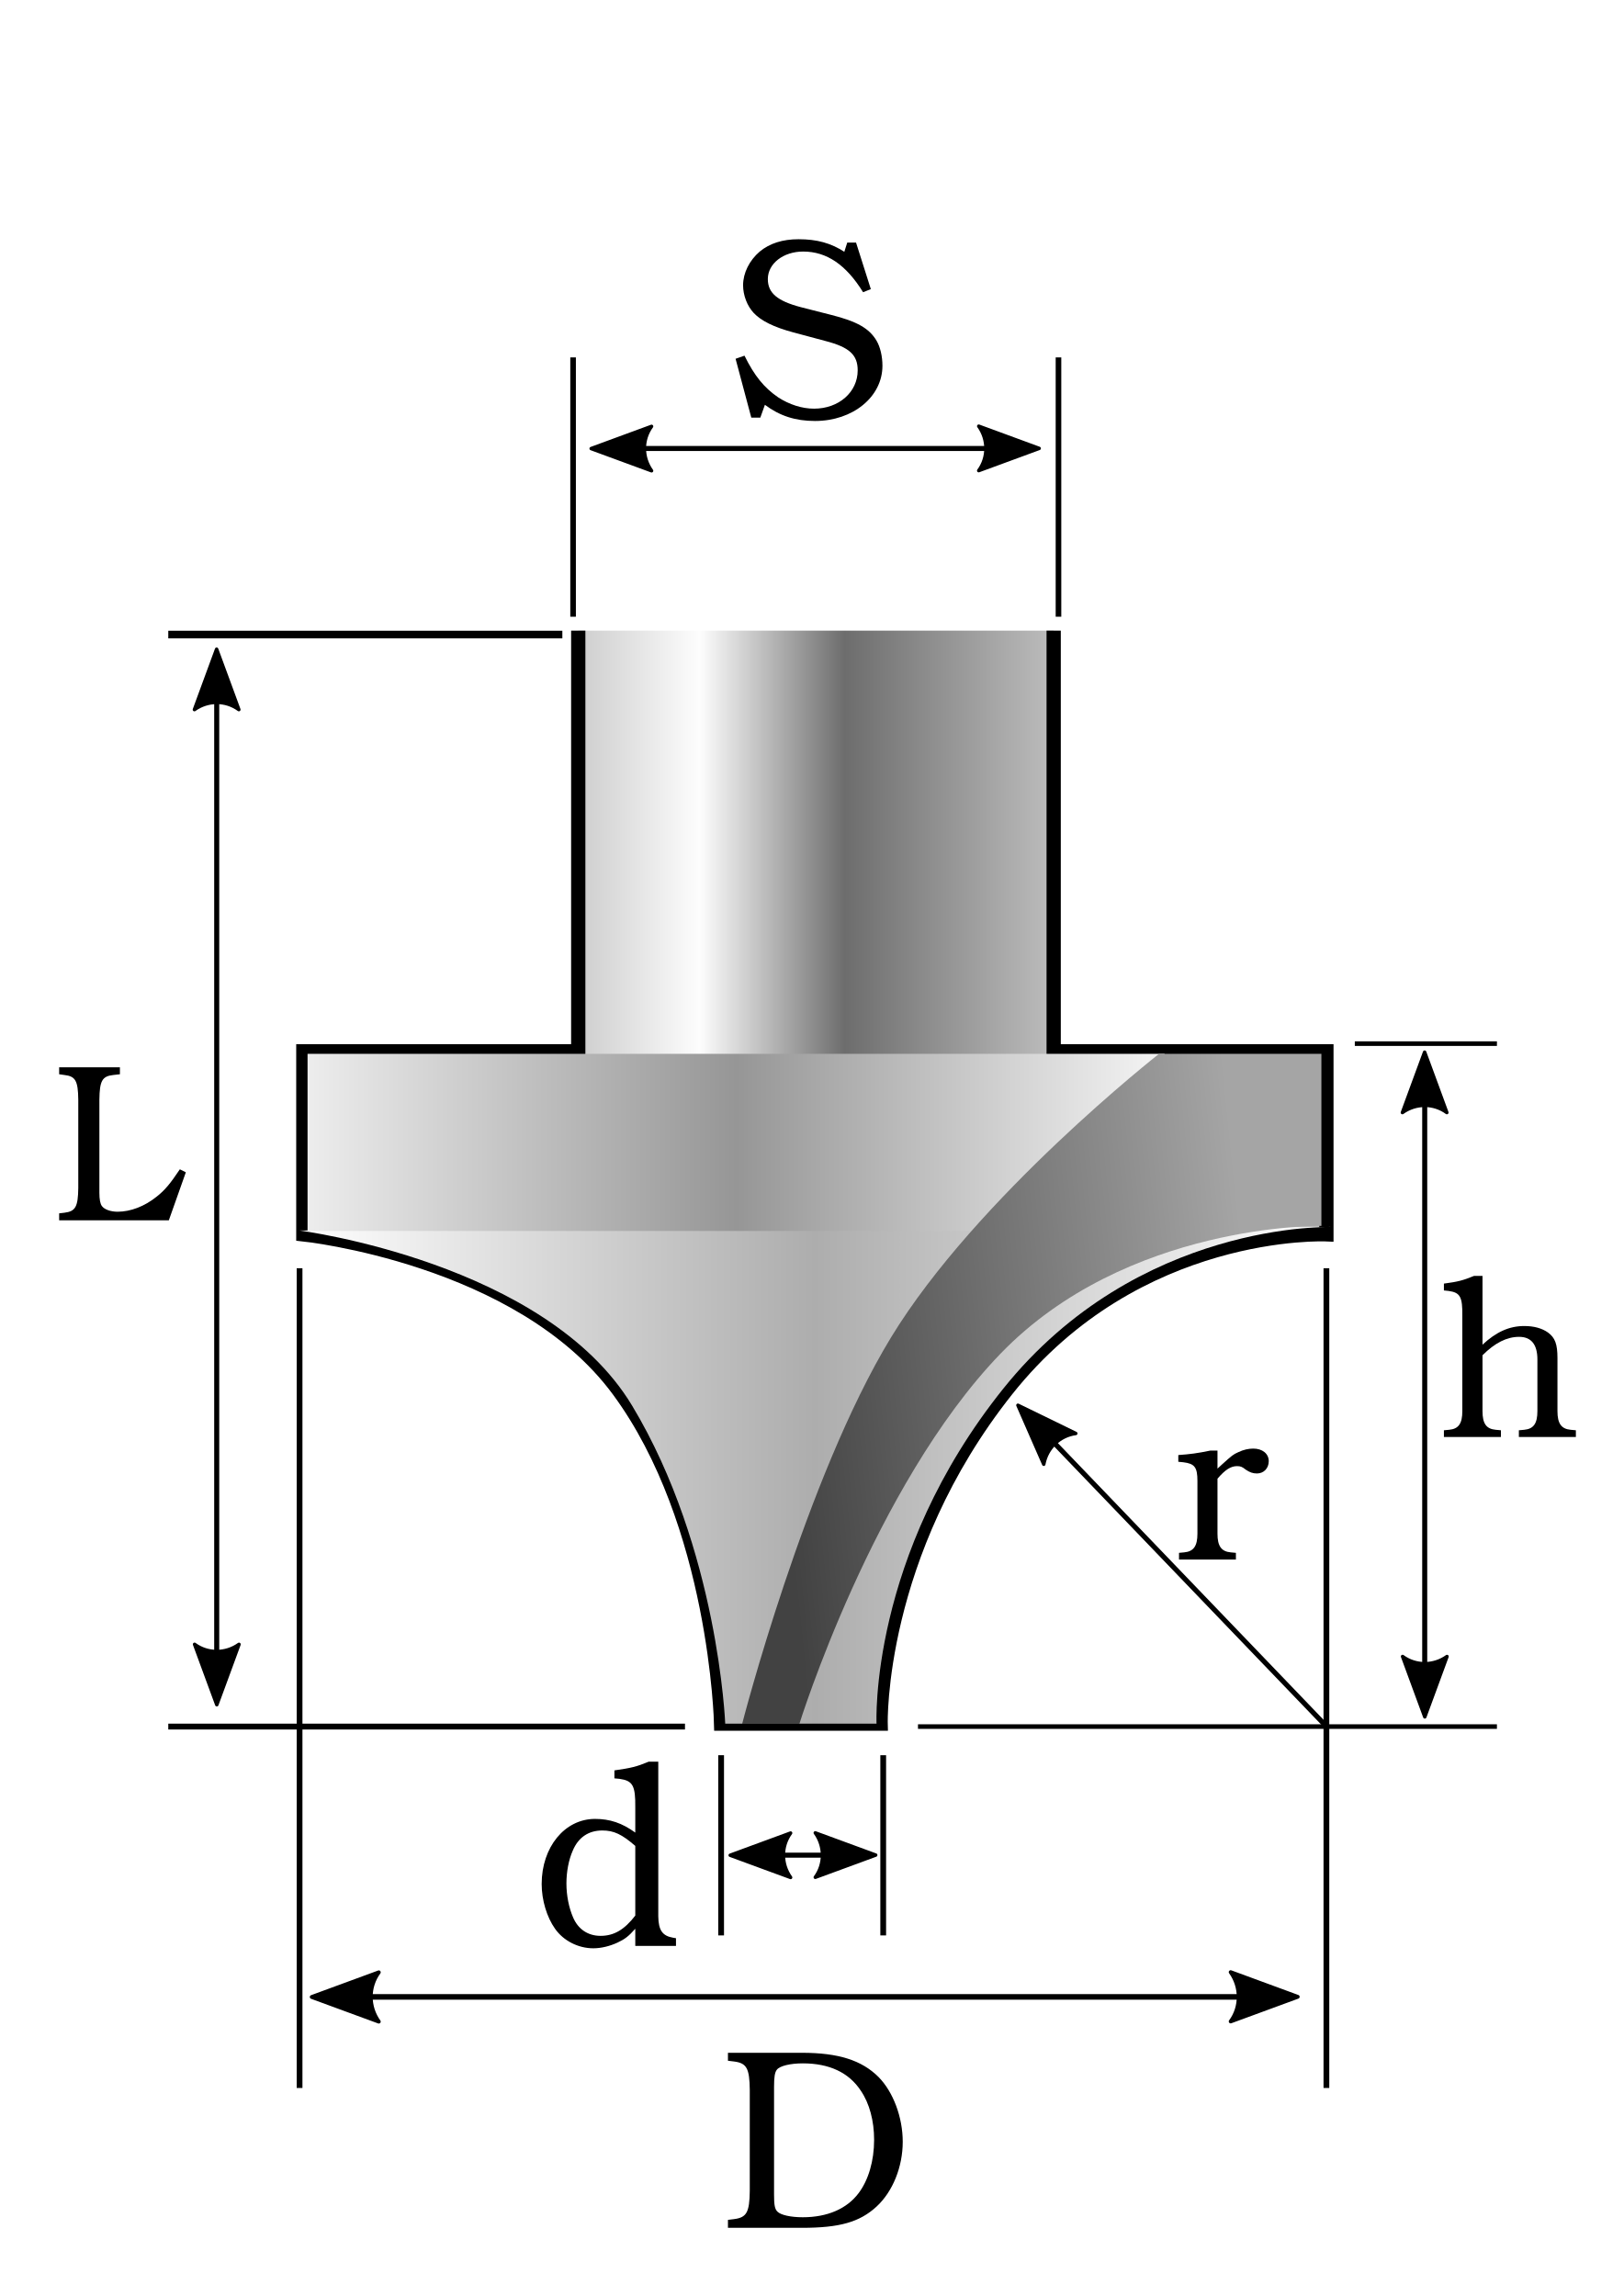
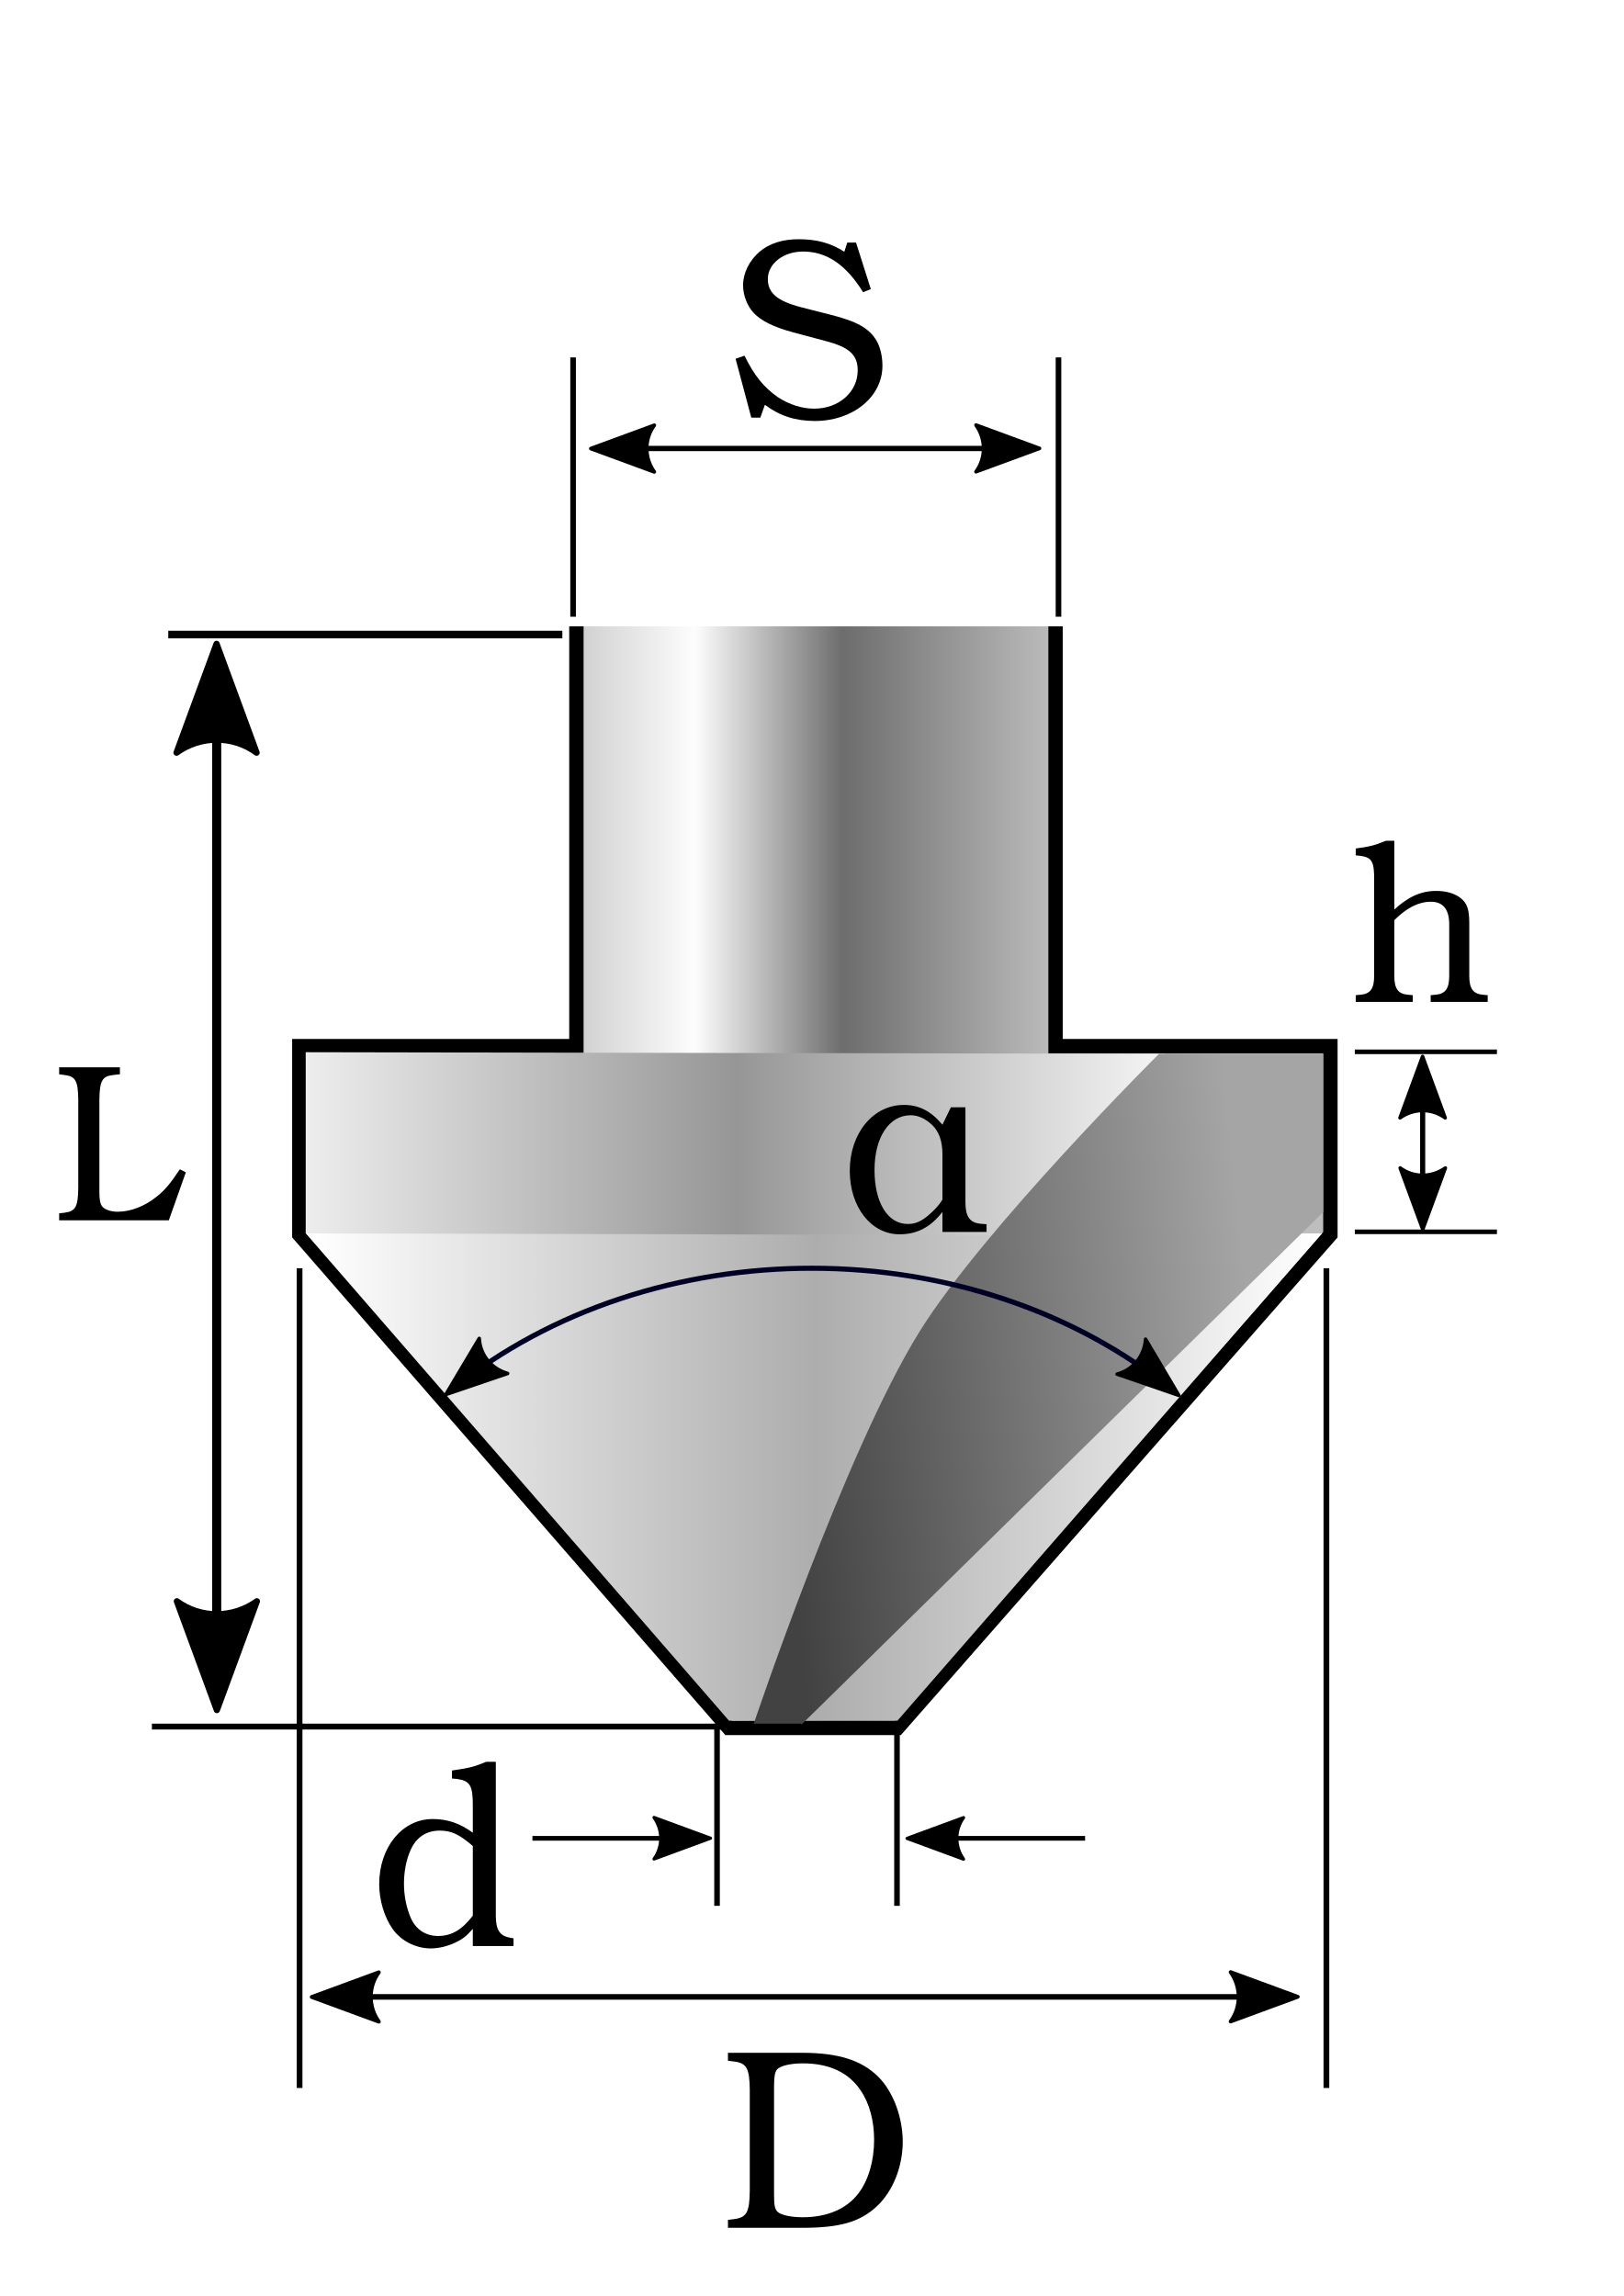
<svg xmlns="http://www.w3.org/2000/svg" xmlns:xlink="http://www.w3.org/1999/xlink" id="svg8" version="1.1" viewBox="0 0 210 297" height="297mm" width="210mm" xml:space="preserve">
  <defs id="defs2">
    <linearGradient id="linearGradient36360">
      <stop style="stop-color:#ffffff;stop-opacity:1;" offset="0" id="stop36356" />
      <stop style="stop-color:#adadad;stop-opacity:1;" offset="0.5" id="stop38296" />
      <stop style="stop-color:#ffffff;stop-opacity:1;" offset="1" id="stop36358" />
    </linearGradient>
    <linearGradient id="linearGradient16058">
      <stop style="stop-color:#424242;stop-opacity:1;" offset="0" id="stop16054" />
      <stop style="stop-color:#a5a5a5;stop-opacity:1;" offset="1" id="stop16056" />
    </linearGradient>
    <linearGradient id="linearGradient2248">
      <stop style="stop-color:#ededed;stop-opacity:1;" offset="0" id="stop2244" />
      <stop style="stop-color:#969696;stop-opacity:1;" offset="0.5" id="stop12188" />
      <stop style="stop-color:#f5f5f5;stop-opacity:1;" offset="1" id="stop2246" />
    </linearGradient>
    <marker orient="auto" refY="0" refX="0" id="marker7593" style="overflow:visible" viewBox="0 0 12.706 9.526" markerWidth="12.706" markerHeight="9.526" preserveAspectRatio="xMidYMid">
      <path id="path7591" style="fill:#000000;fill-opacity:1;fill-rule:evenodd;stroke:#000000;stroke-width:0.625;stroke-linejoin:round;stroke-opacity:1" d="M 8.719,4.034 -2.207,0.016 8.719,-4.002 c -1.745,2.372 -1.735,5.617 -6e-7,8.035 z" transform="matrix(1.1,0,0,1.1,1.1,0)" />
    </marker>
-     <marker style="overflow:visible" id="marker4880" refX="0" refY="0" orient="auto" viewBox="0 0 12.706 9.526" markerWidth="12.706" markerHeight="9.526" preserveAspectRatio="xMidYMid">
+     <marker style="overflow:visible" id="marker4880" refX="0" refY="0" orient="auto" viewBox="0 0 12.706 9.526" markerWidth="12.706" markerHeight="9.526" preserveAspectRatio="xMidYMid" markerUnits="strokeWidth">
      <path transform="matrix(-1.1,0,0,-1.1,-1.1,0)" d="M 8.719,4.034 -2.207,0.016 8.719,-4.002 c -1.745,2.372 -1.735,5.617 -6e-7,8.035 z" style="fill:#000000;fill-opacity:1;fill-rule:evenodd;stroke:#000000;stroke-width:0.625;stroke-linejoin:round;stroke-opacity:1" id="path4878" />
    </marker>
    <marker style="overflow:visible" id="marker4732" refX="0" refY="0" orient="auto">
      <path transform="matrix(1.1,0,0,1.1,1.1,0)" d="M 8.719,4.034 -2.207,0.016 8.719,-4.002 c -1.745,2.372 -1.735,5.617 -6e-7,8.035 z" style="fill:#000000;fill-opacity:1;fill-rule:evenodd;stroke:#000000;stroke-width:0.625;stroke-linejoin:round;stroke-opacity:1" id="path4730" />
    </marker>
-     <marker orient="auto" refY="0" refX="0" id="marker4584" style="overflow:visible" viewBox="0 0 12.706 9.526" markerWidth="12.706" markerHeight="9.526" preserveAspectRatio="xMidYMid">
+     <marker orient="auto" refY="0" refX="0" id="marker4584" style="overflow:visible">
      <path id="path4582" style="fill:#000000;fill-opacity:1;fill-rule:evenodd;stroke:#000000;stroke-width:0.625;stroke-linejoin:round;stroke-opacity:1" d="M 8.719,4.034 -2.207,0.016 8.719,-4.002 c -1.745,2.372 -1.735,5.617 -6e-7,8.035 z" transform="matrix(-1.1,0,0,-1.1,-1.1,0)" />
    </marker>
    <marker style="overflow:visible" id="marker4328" refX="0" refY="0" orient="auto">
      <path transform="matrix(-1.1,0,0,-1.1,-1.1,0)" d="M 8.719,4.034 -2.207,0.016 8.719,-4.002 c -1.745,2.372 -1.735,5.617 -6e-7,8.035 z" style="fill:#000000;fill-opacity:1;fill-rule:evenodd;stroke:#000000;stroke-width:0.625;stroke-linejoin:round;stroke-opacity:1" id="path4326" />
    </marker>
-     <marker orient="auto" refY="0" refX="0" id="marker4186" style="overflow:visible" viewBox="0 0 12.706 9.526" markerWidth="12.706" markerHeight="9.526" preserveAspectRatio="xMidYMid">
+     <marker orient="auto" refY="0" refX="0" id="marker4186" style="overflow:visible">
      <path id="path4184" style="fill:#000000;fill-opacity:1;fill-rule:evenodd;stroke:#000000;stroke-width:0.625;stroke-linejoin:round;stroke-opacity:1" d="M 8.719,4.034 -2.207,0.016 8.719,-4.002 c -1.745,2.372 -1.735,5.617 -6e-7,8.035 z" transform="matrix(1.1,0,0,1.1,1.1,0)" />
    </marker>
-     <marker style="overflow:visible" id="marker3948" refX="0" refY="0" orient="auto" viewBox="0 0 12.706 9.526" markerWidth="12.706" markerHeight="9.526" preserveAspectRatio="xMidYMid">
+     <marker style="overflow:visible" id="marker3948" refX="0" refY="0" orient="auto">
      <path transform="matrix(1.1,0,0,1.1,1.1,0)" d="M 8.719,4.034 -2.207,0.016 8.719,-4.002 c -1.745,2.372 -1.735,5.617 -6e-7,8.035 z" style="fill:#000000;fill-opacity:1;fill-rule:evenodd;stroke:#000000;stroke-width:0.625;stroke-linejoin:round;stroke-opacity:1" id="path3946" />
    </marker>
-     <marker style="overflow:visible" id="Arrow2Lend" refX="0" refY="0" orient="auto" viewBox="0 0 12.706 9.526" markerWidth="12.706" markerHeight="9.526" preserveAspectRatio="xMidYMid">
+     <marker style="overflow:visible" id="Arrow2Lend" refX="0" refY="0" orient="auto">
      <path transform="matrix(-1.1,0,0,-1.1,-1.1,0)" d="M 8.719,4.034 -2.207,0.016 8.719,-4.002 c -1.745,2.372 -1.735,5.617 -6e-7,8.035 z" style="fill:#000025;fill-opacity:1;fill-rule:evenodd;stroke:#000025;stroke-width:0.625;stroke-linejoin:round;stroke-opacity:1" id="path920" />
    </marker>
    <marker style="overflow:visible" id="Arrow2Lstart" refX="0" refY="0" orient="auto">
      <path transform="matrix(1.1,0,0,1.1,1.1,0)" d="M 8.719,4.034 -2.207,0.016 8.719,-4.002 c -1.745,2.372 -1.735,5.617 -6e-7,8.035 z" style="fill:#000025;fill-opacity:1;fill-rule:evenodd;stroke:#000025;stroke-width:0.625;stroke-linejoin:round;stroke-opacity:1" id="path917" />
    </marker>
    <marker style="overflow:visible" id="marker7497" refX="0" refY="0" orient="auto">
      <path transform="scale(-0.6)" d="M 8.719,4.034 -2.207,0.016 8.719,-4.002 c -1.745,2.372 -1.735,5.617 -6e-7,8.035 z" style="fill:#000025;fill-opacity:1;fill-rule:evenodd;stroke:#000025;stroke-width:0.625;stroke-linejoin:round;stroke-opacity:1" id="path7495" />
    </marker>
    <marker style="overflow:visible" id="marker7379" refX="0" refY="0" orient="auto">
      <path transform="matrix(0.4,0,0,0.4,4,0)" style="fill:#000025;fill-opacity:1;fill-rule:evenodd;stroke:#000025;stroke-width:1pt;stroke-opacity:1" d="M 0,0 5,-5 -12.5,0 5,5 Z" id="path7377" />
    </marker>
    <marker orient="auto" refY="0" refX="0" id="marker5480" style="overflow:visible">
      <path id="path5478" style="fill:#000000;fill-opacity:1;fill-rule:evenodd;stroke:#000000;stroke-width:0.625;stroke-linejoin:round;stroke-opacity:1" d="M 8.719,4.034 -2.207,0.016 8.719,-4.002 c -1.745,2.372 -1.735,5.617 -6e-7,8.035 z" transform="scale(-0.6)" />
    </marker>
    <marker orient="auto" refY="0" refX="0" id="marker5470" style="overflow:visible">
      <path id="path5468" style="fill:#000000;fill-opacity:1;fill-rule:evenodd;stroke:#000000;stroke-width:0.625;stroke-linejoin:round;stroke-opacity:1" d="M 8.719,4.034 -2.207,0.016 8.719,-4.002 c -1.745,2.372 -1.735,5.617 -6e-7,8.035 z" transform="scale(-0.6)" />
    </marker>
    <marker orient="auto" refY="0" refX="0" id="marker5220" style="overflow:visible">
      <path id="path5218" d="M 0,0 5,-5 -12.5,0 5,5 Z" style="fill:#000000;fill-opacity:1;fill-rule:evenodd;stroke:#000000;stroke-width:1pt;stroke-opacity:1" transform="matrix(0.4,0,0,0.4,4,0)" />
    </marker>
    <marker orient="auto" refY="0" refX="0" id="marker5210" style="overflow:visible">
      <path id="path5208" d="M 0,0 5,-5 -12.5,0 5,5 Z" style="fill:#000000;fill-opacity:1;fill-rule:evenodd;stroke:#000000;stroke-width:1pt;stroke-opacity:1" transform="matrix(0.4,0,0,0.4,4,0)" />
    </marker>
    <marker orient="auto" refY="0" refX="0" id="marker5072" style="overflow:visible">
      <path id="path5070" d="M 0,0 5,-5 -12.5,0 5,5 Z" style="fill:#000000;fill-opacity:1;fill-rule:evenodd;stroke:#000000;stroke-width:1pt;stroke-opacity:1" transform="matrix(-0.8,0,0,-0.8,-10,0)" />
    </marker>
    <marker orient="auto" refY="0" refX="0" id="marker5014" style="overflow:visible">
      <path id="path5012" d="M 0,0 5,-5 -12.5,0 5,5 Z" style="fill:#000000;fill-opacity:1;fill-rule:evenodd;stroke:#000000;stroke-width:1pt;stroke-opacity:1" transform="matrix(-0.8,0,0,-0.8,-10,0)" />
    </marker>
    <marker orient="auto" refY="0" refX="0" id="marker4968" style="overflow:visible">
      <path id="path4966" d="M 0,0 5,-5 -12.5,0 5,5 Z" style="fill:#000000;fill-opacity:1;fill-rule:evenodd;stroke:#000000;stroke-width:1pt;stroke-opacity:1" transform="matrix(-0.8,0,0,-0.8,-10,0)" />
    </marker>
    <marker orient="auto" refY="0" refX="0" id="marker4884" style="overflow:visible">
      <path id="path4882" d="M 0,0 5,-5 -12.5,0 5,5 Z" style="fill:#000000;fill-opacity:1;fill-rule:evenodd;stroke:#000000;stroke-width:1pt;stroke-opacity:1" transform="matrix(0.8,0,0,0.8,10,0)" />
    </marker>
-     <marker orient="auto" refY="0" refX="0" id="marker4856" style="overflow:visible" viewBox="0 0 17.774 10.156" markerWidth="17.774" markerHeight="10.156" preserveAspectRatio="xMidYMid">
+     <marker orient="auto" refY="0" refX="0" id="marker4856" style="overflow:visible">
      <path id="path4854" d="M 0,0 5,-5 -12.5,0 5,5 Z" style="fill:#000000;fill-opacity:1;fill-rule:evenodd;stroke:#000000;stroke-width:1pt;stroke-opacity:1" transform="matrix(0.8,0,0,0.8,10,0)" />
    </marker>
    <marker orient="auto" refY="0" refX="0" id="marker4834" style="overflow:visible">
      <path id="path4832" d="M 0,0 5,-5 -12.5,0 5,5 Z" style="fill:#000000;fill-opacity:1;fill-rule:evenodd;stroke:#000000;stroke-width:1pt;stroke-opacity:1" transform="matrix(0.8,0,0,0.8,10,0)" />
    </marker>
    <marker orient="auto" refY="0" refX="0" id="marker5220-5" style="overflow:visible">
      <path id="path5218-3" d="M 0,0 5,-5 -12.5,0 5,5 Z" style="fill:#000000;fill-opacity:1;fill-rule:evenodd;stroke:#000000;stroke-width:1pt;stroke-opacity:1" transform="matrix(0.4,0,0,0.4,4,0)" />
    </marker>
    <marker orient="auto" refY="0" refX="0" id="marker5480-5" style="overflow:visible">
      <path id="path5478-7" style="fill:#000000;fill-opacity:1;fill-rule:evenodd;stroke:#000000;stroke-width:0.625;stroke-linejoin:round;stroke-opacity:1" d="M 8.719,4.034 -2.207,0.016 8.719,-4.002 c -1.745,2.372 -1.735,5.617 -6e-7,8.035 z" transform="scale(-0.6)" />
    </marker>
-     <linearGradient xlink:href="#linearGradient2248" id="linearGradient2250" x1="15.027" y1="135.524" x2="135.744" y2="135.524" gradientUnits="userSpaceOnUse" gradientTransform="matrix(0.9217912,0,0,0.9476848,25.8026,19.34231)" />
+     <linearGradient xlink:href="#linearGradient2248" id="linearGradient2250" x1="15.027" y1="135.524" x2="135.744" y2="135.524" gradientUnits="userSpaceOnUse" gradientTransform="matrix(0.9217912,0,0,0.9693948,25.8026,16.66259)" />
    <linearGradient xlink:href="#linearGradient16058" id="linearGradient16060" x1="79.855" y1="162.6" x2="146.842" y2="155.669" gradientUnits="userSpaceOnUse" gradientTransform="matrix(0.9225619,0,0,0.9277456,25.74276,21.24146)" />
-     <linearGradient xlink:href="#linearGradient36360" id="linearGradient36362" x1="17.011" y1="-6.225" x2="161.613" y2="-6.225" gradientUnits="userSpaceOnUse" gradientTransform="matrix(0.9217912,0,0,0.9217912,23.06349,196.807)" />
+     <linearGradient xlink:href="#linearGradient36360" id="linearGradient36362" x1="17.011" y1="-6.225" x2="161.613" y2="-6.225" gradientUnits="userSpaceOnUse" gradientTransform="matrix(0.9036386,0,0,0.9108996,24.94724,196.7392)" />
    <linearGradient id="linearGradient82685">
      <stop style="stop-color:#cecece;stop-opacity:1;" offset="0" id="stop82681" />
      <stop style="stop-color:#fdfdfd;stop-opacity:1;" offset="0.25" id="stop87441" />
      <stop style="stop-color:#6d6d6d;stop-opacity:1;" offset="0.554" id="stop92591" />
      <stop style="stop-color:#bebebe;stop-opacity:1;" offset="1" id="stop82683" />
    </linearGradient>
-     <linearGradient xlink:href="#linearGradient82685" id="linearGradient2" x1="75.059" y1="117.033" x2="136.772" y2="117.033" gradientUnits="userSpaceOnUse" />
-     <marker orient="auto" refY="0" refX="0" id="marker7593-1" style="overflow:visible">
-       <path id="path7591-7" style="fill:#000000;fill-opacity:1;fill-rule:evenodd;stroke:#000000;stroke-width:0.625;stroke-linejoin:round;stroke-opacity:1" d="M 8.719,4.034 -2.207,0.016 8.719,-4.002 c -1.745,2.372 -1.735,5.617 -6e-7,8.035 z" transform="matrix(1.1,0,0,1.1,1.1,0)" />
-     </marker>
-     <marker orient="auto" refY="0" refX="0" id="marker5072-2" style="overflow:visible">
-       <path id="path5070-3" d="M 0,0 5,-5 -12.5,0 5,5 Z" style="fill:#000000;fill-opacity:1;fill-rule:evenodd;stroke:#000000;stroke-width:1pt;stroke-opacity:1" transform="matrix(-0.8,0,0,-0.8,-10,0)" />
-     </marker>
+     <linearGradient xlink:href="#linearGradient82685" id="linearGradient3" x1="74.165" y1="124.519" x2="136.988" y2="124.519" gradientUnits="userSpaceOnUse" />
  </defs>
-   <path id="path4520" d="M 74.787,81.578 V 135.986 H 39.232 v 23.677 c 0,0 28.033,2.917 40.75,20.13 12.717,17.213 13.284,43.17 13.284,43.17 h 20.628 c 0,0 -0.574,-21.918 16.289,-43.17 16.863,-21.253 41.366,-20.13 41.366,-20.13 v -23.677 H 136.275 V 81.578" style="fill:url(#linearGradient2);fill-opacity:1;stroke:#000000;stroke-width:1.844;stroke-linecap:butt;stroke-linejoin:miter;stroke-dasharray:none;stroke-opacity:1" />
-   <path id="path3652" d="m 38.744,159.175 133.506,-0.459 c 0,0 -25.054,-0.824 -42.472,20.888 -17.418,21.712 -16.413,43.359 -16.413,43.359 H 93.795 c 0,0 -0.879,-22.594 -12.042,-41.137 C 70.589,163.282 38.744,159.175 38.744,159.175 Z" style="fill:url(#linearGradient36362);fill-opacity:1;stroke:none;stroke-width:1.844;stroke-linecap:butt;stroke-linejoin:miter;stroke-miterlimit:4;stroke-dasharray:none;stroke-opacity:1" />
-   <path style="fill:url(#linearGradient2250);fill-opacity:1;stroke:none;stroke-width:0.247px;stroke-linecap:butt;stroke-linejoin:miter;stroke-opacity:1" d="m 39.777,159.234 h 90.25 l 20.625,-22.917 H 39.777 Z" id="path1389" />
-   <path style="fill:url(#linearGradient16060);fill-opacity:1;stroke:none;stroke-width:0.245px;stroke-linecap:butt;stroke-linejoin:miter;stroke-opacity:1" d="m 95.986,222.989 c 0,0 8.17,-31.765 19.24,-49.964 11.07,-18.199 34.677,-36.708 34.677,-36.708 h 20.998 v 22.254 c 0,0 -25.202,-0.421 -41.572,16.607 -16.371,17.028 -25.941,47.811 -25.941,47.811 z" id="path1249" />
+   <path id="path4520" d="M 74.548,81.021 V 135.325 H 38.714 v 24.392 l 55.519,63.796 h 21.86 l 40.477,-46.134 15.496,-17.662 V 135.325 H 136.517 V 81.021" style="fill:url(#linearGradient3);fill-opacity:1;stroke:#000000;stroke-width:1.858;stroke-linecap:butt;stroke-linejoin:miter;stroke-dasharray:none;stroke-opacity:1" />
+   <path id="path3652" d="m 39.535,159.528 131.452,0.023 -54.923,63.034 H 94.286 Z" style="fill:url(#linearGradient36362);fill-opacity:1;stroke:none;stroke-width:1.815;stroke-linecap:butt;stroke-linejoin:miter;stroke-miterlimit:4;stroke-dasharray:none;stroke-opacity:1" />
+   <path style="fill:url(#linearGradient2250);fill-opacity:1;stroke:none;stroke-width:0.25px;stroke-linecap:butt;stroke-linejoin:miter;stroke-opacity:1" d="m 39.539,159.55 90.488,0.209 20.625,-23.442 -111.112,-0.209 z" id="path1389" />
+   <path style="fill:url(#linearGradient16060);fill-opacity:1;stroke:none;stroke-width:0.245px;stroke-linecap:butt;stroke-linejoin:miter;stroke-opacity:1" d="m 97.37,223.321 c 0,0 11.913,-35.591 21.573,-51.097 8.376,-13.445 30.962,-35.908 30.962,-35.908 h 21.23 v 20.481 l -67.713,66.523 z" id="path1249" />
  <path id="path4528" d="M 74.12,79.775 V 46.232" style="fill:none;stroke:#000000;stroke-width:0.724;stroke-linecap:butt;stroke-linejoin:miter;stroke-miterlimit:4;stroke-dasharray:none;stroke-opacity:1" />
  <path id="path4530" d="M 136.898,79.775 V 46.232" style="fill:none;stroke:#000000;stroke-width:0.724;stroke-linecap:butt;stroke-linejoin:miter;stroke-miterlimit:4;stroke-dasharray:none;stroke-opacity:1" />
-   <g transform="matrix(11.10771,0,0,11.78207,27.14887,34.44991)" id="g7053" />
+   <g transform="matrix(11.10771,0,0,11.78207,27.14887,34.44991)" id="g7053">
+     <path style="fill:none;stroke:#000000;stroke-width:0.065;stroke-linecap:butt;stroke-linejoin:miter;stroke-miterlimit:4;stroke-dasharray:none;stroke-opacity:1" d="m 8,16 v 2" id="path4536" />
+   </g>
  <path id="path4538" d="M 171.549,270.091 V 164.053" style="fill:none;stroke:#000000;stroke-width:0.744;stroke-linecap:butt;stroke-linejoin:miter;stroke-miterlimit:4;stroke-dasharray:none;stroke-opacity:1" />
-   <g id="path4542">
-     <path style="color:#000000;fill:#000000;-inkscape-stroke:none" d="m 77.32,57.689 v 0.65 H 133.533 v -0.65 z" id="path81903" />
-     <g id="g81885">
-       <g id="path81895">
-         <path style="color:#000000;fill:#000000;fill-rule:evenodd;stroke-width:0.447;stroke-linejoin:round;-inkscape-stroke:none" d="m 126.585,55.13 7.812,2.873 -7.812,2.873 c 1.248,-1.696 1.241,-4.016 0,-5.745 z" id="path81899" />
-         <path style="color:#000000;fill:#000000;fill-rule:evenodd;stroke-linejoin:round;-inkscape-stroke:none" d="m 126.662,54.92 a 0.223,0.223 0 0 0 -0.258,0.34 c 1.186,1.652 1.19,3.865 0,5.482 a 0.223,0.223 0 0 0 0.258,0.344 l 7.812,-2.873 a 0.223,0.223 0 0 0 0,-0.42 z m 0.371,0.613 6.717,2.471 -6.709,2.467 c 0.863,-1.536 0.855,-3.383 -0.008,-4.938 z" id="path81901" />
-       </g>
-       <g id="path81887">
-         <path style="color:#000000;fill:#000000;fill-rule:evenodd;stroke-width:0.447;stroke-linejoin:round;-inkscape-stroke:none" d="m 84.27,60.898 -7.812,-2.873 7.812,-2.873 c -1.248,1.696 -1.241,4.016 0,5.745 z" id="path81891" />
-         <path style="color:#000000;fill:#000000;fill-rule:evenodd;stroke-linejoin:round;-inkscape-stroke:none" d="m 84.193,54.943 -7.812,2.873 a 0.223,0.223 0 0 0 0,0.418 l 7.812,2.873 a 0.223,0.223 0 0 0 0.258,-0.34 c -1.186,-1.652 -1.192,-3.865 -0.002,-5.482 a 0.223,0.223 0 0 0 -0.256,-0.342 z m -0.379,0.615 c -0.862,1.534 -0.856,3.38 0.004,4.934 l -6.715,-2.467 z" id="path81893" />
-       </g>
-     </g>
-   </g>
-   <g id="path4548">
-     <path style="color:#000000;fill:#000000;-inkscape-stroke:none" d="m 41.275,257.949 v 0.721 H 166.883 v -0.721 z" id="path82045" />
-     <g id="g82027">
-       <g id="path82037">
-         <path style="color:#000000;fill:#000000;fill-rule:evenodd;stroke-width:0.496;stroke-linejoin:round;-inkscape-stroke:none" d="m 159.167,255.106 8.675,3.19 -8.675,3.19 c 1.386,-1.883 1.378,-4.46 0,-6.38 z" id="path82041" />
-         <path style="color:#000000;fill:#000000;fill-rule:evenodd;stroke-linejoin:round;-inkscape-stroke:none" d="m 159.252,254.873 a 0.248,0.248 0 0 0 -0.287,0.377 c 1.317,1.835 1.324,4.294 0.002,6.09 a 0.248,0.248 0 0 0 0.285,0.379 l 8.676,-3.189 a 0.248,0.248 0 0 0 0,-0.465 z m 0.416,0.684 7.455,2.74 -7.451,2.738 c 0.958,-1.705 0.952,-3.753 -0.004,-5.479 z" id="path82043" />
-       </g>
-       <g id="path82029">
-         <path style="color:#000000;fill:#000000;fill-rule:evenodd;stroke-width:0.496;stroke-linejoin:round;-inkscape-stroke:none" d="M 48.991,261.512 40.316,258.322 l 8.675,-3.19 c -1.386,1.883 -1.378,4.46 -1e-6,6.38 z" id="path82033" />
-         <path style="color:#000000;fill:#000000;fill-rule:evenodd;stroke-linejoin:round;-inkscape-stroke:none" d="m 48.906,254.898 -8.676,3.191 a 0.248,0.248 0 0 0 0,0.465 l 8.676,3.189 a 0.248,0.248 0 0 0 0.287,-0.377 c -1.317,-1.835 -1.324,-4.292 -0.002,-6.088 a 0.248,0.248 0 0 0 -0.285,-0.381 z m -0.422,0.684 c -0.958,1.706 -0.95,3.756 0.008,5.482 l -7.457,-2.742 z" id="path82035" />
-       </g>
-     </g>
-   </g>
+   <path id="path4542" d="M 77.321,58.014 H 133.534" style="fill:none;stroke:#000000;stroke-width:0.683;stroke-linecap:butt;stroke-linejoin:miter;stroke-miterlimit:4;stroke-dasharray:none;stroke-opacity:1;marker-start:url(#marker7593);marker-end:url(#marker4880)" />
+   <path id="path4546" d="m 118.127,237.796 v 0 h 22.215" style="fill:none;stroke:#000000;stroke-width:0.607;stroke-linecap:butt;stroke-linejoin:miter;stroke-miterlimit:4;stroke-dasharray:none;stroke-opacity:1;marker-start:url(#marker7593)" />
+   <path id="path4548" d="M 41.275,258.309 H 166.883" style="fill:none;stroke:#000000;stroke-width:0.722;stroke-linecap:butt;stroke-linejoin:miter;stroke-miterlimit:4;stroke-dasharray:none;stroke-opacity:1;marker-start:url(#marker7593);marker-end:url(#marker4880)" />
  <text transform="scale(0.9709603,1.029908)" id="shank_diameter" y="52.456" x="97.074" style="font-style:normal;font-variant:normal;font-weight:normal;font-stretch:normal;font-size:32.286px;line-height:1.25;font-family:'URW Bookman L';-inkscape-font-specification:'URW Bookman L, Normal';font-variant-ligatures:normal;font-variant-caps:normal;font-variant-numeric:normal;font-feature-settings:normal;text-align:start;letter-spacing:0px;word-spacing:0px;writing-mode:lr-tb;text-anchor:start;fill:#000000;fill-opacity:1;stroke:none;stroke-width:3.027" xml:space="preserve">
    <tspan style="font-style:normal;font-variant:normal;font-weight:normal;font-stretch:normal;font-size:32.286px;font-family:'URW Bookman L';-inkscape-font-specification:'URW Bookman L, Normal';font-variant-ligatures:normal;font-variant-caps:normal;font-variant-numeric:normal;font-feature-settings:normal;text-align:start;writing-mode:lr-tb;text-anchor:start;stroke-width:3.027" y="52.456" x="97.074" id="tspan5678">S</tspan>
  </text>
  <text transform="scale(0.9709603,1.029908)" id="diameter" y="279.814" x="95.966" style="font-style:normal;font-variant:normal;font-weight:normal;font-stretch:normal;font-size:32.286px;line-height:1.25;font-family:'URW Bookman L';-inkscape-font-specification:'URW Bookman L, Normal';font-variant-ligatures:normal;font-variant-caps:normal;font-variant-numeric:normal;font-feature-settings:normal;text-align:start;letter-spacing:0px;word-spacing:0px;writing-mode:lr-tb;text-anchor:start;fill:#000000;fill-opacity:1;stroke:none;stroke-width:3.027" xml:space="preserve">
    <tspan style="font-style:normal;font-variant:normal;font-weight:normal;font-stretch:normal;font-size:32.286px;font-family:'URW Bookman L';-inkscape-font-specification:'URW Bookman L, Normal';font-variant-ligatures:normal;font-variant-caps:normal;font-variant-numeric:normal;font-feature-settings:normal;text-align:start;writing-mode:lr-tb;text-anchor:start;stroke-width:3.027" y="279.814" x="95.966" id="tspan5690">D</tspan>
  </text>
-   <g id="g7053-6" transform="matrix(11.10771,0,0,11.78207,4.933446,34.44991)" />
+   <path d="m 58.331,179.829 a 55.597,66.843 89.997 0 1 93.448,0.129" id="path5698" style="fill:none;fill-opacity:1;stroke:#000025;stroke-width:0.66;stroke-miterlimit:4;stroke-dasharray:none;stroke-dashoffset:0;stroke-opacity:1;marker-start:url(#marker7593);marker-end:url(#marker4880)" />
+   <text transform="scale(0.9709603,1.029908)" id="cutting_edge_angle" y="154.733" x="112.004" style="font-style:normal;font-variant:normal;font-weight:normal;font-stretch:normal;font-size:32.286px;line-height:1.25;font-family:'URW Bookman L';-inkscape-font-specification:'URW Bookman L, Normal';font-variant-ligatures:normal;font-variant-caps:normal;font-variant-numeric:normal;font-feature-settings:normal;text-align:start;letter-spacing:0px;word-spacing:0px;writing-mode:lr-tb;text-anchor:start;fill:#000000;fill-opacity:1;stroke:none;stroke-width:3.027" xml:space="preserve">
+     <tspan style="stroke-width:3.027" y="154.733" x="112.004" id="tspan5718">α</tspan>
+   </text>
+   <text transform="scale(0.9709603,1.029908)" id="tip_diameter" y="244.424" x="49.323" style="font-style:normal;font-variant:normal;font-weight:normal;font-stretch:normal;font-size:32.286px;line-height:1.25;font-family:'URW Bookman L';-inkscape-font-specification:'URW Bookman L, Normal';font-variant-ligatures:normal;font-variant-caps:normal;font-variant-numeric:normal;font-feature-settings:normal;text-align:start;letter-spacing:0px;word-spacing:0px;writing-mode:lr-tb;text-anchor:start;fill:#000000;fill-opacity:1;stroke:none;stroke-width:3.027" xml:space="preserve">
+     <tspan style="stroke-width:3.027" y="244.424" x="49.323" id="tspan10475">d</tspan>
+   </text>
+   <path id="path4546-7" d="m 68.863,237.796 v 0 h 22.215" style="fill:none;stroke:#000000;stroke-width:0.607;stroke-linecap:butt;stroke-linejoin:miter;stroke-miterlimit:4;stroke-dasharray:none;stroke-opacity:1;marker-end:url(#marker4880)" />
+   <g id="g7053-6" transform="matrix(11.10771,0,0,11.78207,3.875112,34.44991)">
+     <path style="fill:none;stroke:#000000;stroke-width:0.065;stroke-linecap:butt;stroke-linejoin:miter;stroke-miterlimit:4;stroke-dasharray:none;stroke-opacity:1" d="m 8,16 v 2" id="path4536-1" />
+   </g>
  <path id="path4538-8" d="M 38.744,270.091 V 164.053" style="fill:none;stroke:#000000;stroke-width:0.744;stroke-linecap:butt;stroke-linejoin:miter;stroke-miterlimit:4;stroke-dasharray:none;stroke-opacity:1" />
-   <path id="path4538-8-9" d="m 93.266,250.355 0,-23.31" style="fill:none;stroke:#000000;stroke-width:0.744;stroke-linecap:butt;stroke-linejoin:miter;stroke-miterlimit:4;stroke-dasharray:none;stroke-opacity:1" />
-   <path id="path4538-8-9-3" d="M 114.229,250.355 V 227.046" style="fill:none;stroke:#000000;stroke-width:0.744;stroke-linecap:butt;stroke-linejoin:miter;stroke-miterlimit:4;stroke-dasharray:none;stroke-opacity:1" />
-   <path id="path4548-6" d="m 118.727,223.342 74.876,0" style="fill:none;stroke:#000000;stroke-width:0.593;stroke-linecap:butt;stroke-linejoin:miter;stroke-miterlimit:4;stroke-dasharray:none;stroke-opacity:1" />
-   <g id="path4548-6-8">
-     <path style="color:#000000;fill:#000000;-inkscape-stroke:none" d="m 132.494,182.168 -0.469,0.451 39.176,40.803 0.469,-0.449 z" id="path81985" />
-     <g id="g81975">
-       <g id="path81977">
-         <path style="color:#000000;fill:#000000;fill-rule:evenodd;stroke-width:0.447;stroke-linejoin:round;-inkscape-stroke:none" d="m 134.993,189.404 -3.338,-7.625 7.483,3.646 c -2.088,0.274 -3.757,1.887 -4.144,3.979 z" id="path81981" />
-         <path style="color:#000000;fill:#000000;fill-rule:evenodd;stroke-linejoin:round;-inkscape-stroke:none" d="m 131.752,181.578 a 0.223,0.223 0 0 0 -0.303,0.291 l 3.338,7.625 a 0.223,0.223 0 0 0 0.426,-0.049 c 0.371,-2 1.962,-3.537 3.953,-3.799 a 0.223,0.223 0 0 0 0.068,-0.422 z m 0.352,0.668 6.428,3.131 c -1.706,0.441 -3.034,1.724 -3.559,3.424 z" id="path81983" />
-       </g>
-     </g>
-   </g>
-   <g id="sesr3u8">
-     <path style="color:#000000;fill:#000000;-inkscape-stroke:none" d="m 183.939,136.967 v 84.258 h 0.65 V 136.967 Z" id="path81963" />
-     <g id="g81945">
-       <g id="path81955">
-         <path style="color:#000000;fill:#000000;fill-rule:evenodd;stroke-width:0.447;stroke-linejoin:round;-inkscape-stroke:none" d="m 181.38,143.915 2.873,-7.812 2.873,7.812 c -1.696,-1.248 -4.016,-1.241 -5.745,0 z" id="path81959" />
-         <path style="color:#000000;fill:#000000;fill-rule:evenodd;stroke-linejoin:round;-inkscape-stroke:none" d="m 184.252,135.879 a 0.223,0.223 0 0 0 -0.209,0.146 l -2.873,7.812 a 0.223,0.223 0 0 0 0.34,0.26 c 1.652,-1.186 3.865,-1.192 5.482,-0.002 a 0.223,0.223 0 0 0 0.342,-0.258 l -2.871,-7.812 a 0.223,0.223 0 0 0 -0.211,-0.146 z m 0.002,0.871 2.467,6.709 c -1.536,-0.863 -3.383,-0.855 -4.938,0.008 z" id="path81961" />
-       </g>
-       <g id="path81947">
-         <path style="color:#000000;fill:#000000;fill-rule:evenodd;stroke-width:0.447;stroke-linejoin:round;-inkscape-stroke:none" d="m 187.148,214.276 -2.873,7.812 -2.873,-7.812 c 1.696,1.248 4.016,1.241 5.745,0 z" id="path81951" />
-         <path style="color:#000000;fill:#000000;fill-rule:evenodd;stroke-linejoin:round;-inkscape-stroke:none" d="m 187.197,214.059 a 0.223,0.223 0 0 0 -0.18,0.037 c -1.652,1.186 -3.865,1.19 -5.482,0 a 0.223,0.223 0 0 0 -0.342,0.258 l 2.873,7.812 a 0.223,0.223 0 0 0 0.418,0 l 2.873,-7.812 a 0.223,0.223 0 0 0 -0.16,-0.295 z m -0.453,0.668 -2.469,6.717 -2.467,-6.711 c 1.535,0.862 3.382,0.856 4.936,-0.006 z" id="path81953" />
-       </g>
-     </g>
-   </g>
-   <text transform="scale(0.9709603,1.029908)" id="cutting_edge_height" y="180.486" x="191.77" style="font-style:normal;font-variant:normal;font-weight:normal;font-stretch:normal;font-size:28.222px;line-height:1.25;font-family:'URW Bookman L';-inkscape-font-specification:'URW Bookman L, Normal';font-variant-ligatures:normal;font-variant-caps:normal;font-variant-numeric:normal;font-variant-east-asian:normal;text-align:start;letter-spacing:0px;word-spacing:0px;writing-mode:lr-tb;text-anchor:start;fill:#000000;fill-opacity:1;stroke:none;stroke-width:3.284" xml:space="preserve">
-     <tspan y="180.486" x="191.77" id="tspan7855" style="font-style:normal;font-variant:normal;font-weight:normal;font-stretch:normal;font-size:28.222px;font-family:'URW Bookman L';-inkscape-font-specification:'URW Bookman L, Normal';font-variant-ligatures:normal;font-variant-caps:normal;font-variant-numeric:normal;font-variant-east-asian:normal">h</tspan>
+   <path id="path4548-6" d="m 175.223,159.342 h 18.381" style="fill:none;stroke:#000000;stroke-width:0.593;stroke-linecap:butt;stroke-linejoin:miter;stroke-miterlimit:4;stroke-dasharray:none;stroke-opacity:1" />
+   <text transform="scale(0.9709603,1.029908)" id="cutting_edge_height" y="125.835" x="180.024" style="font-style:normal;font-variant:normal;font-weight:normal;font-stretch:normal;font-size:28.222px;line-height:1.25;font-family:'URW Bookman L';-inkscape-font-specification:'URW Bookman L, Normal';font-variant-ligatures:normal;font-variant-caps:normal;font-variant-numeric:normal;font-variant-east-asian:normal;text-align:start;letter-spacing:0px;word-spacing:0px;writing-mode:lr-tb;text-anchor:start;fill:#000000;fill-opacity:1;stroke:none;stroke-width:3.284" xml:space="preserve">
+     <tspan y="125.835" x="180.024" id="tspan7855" style="font-style:normal;font-variant:normal;font-weight:normal;font-stretch:normal;font-size:28.222px;font-family:'URW Bookman L';-inkscape-font-specification:'URW Bookman L, Normal';font-variant-ligatures:normal;font-variant-caps:normal;font-variant-numeric:normal;font-variant-east-asian:normal">h</tspan>
  </text>
+   <path id="sesr3u8" d="M 184,158.149 V 137.535" style="fill:none;stroke:#000000;stroke-width:0.661;stroke-linecap:butt;stroke-linejoin:miter;stroke-miterlimit:4;stroke-dasharray:none;stroke-opacity:1;marker-start:url(#marker7593);marker-end:url(#marker4880)" />
  <path id="path936" d="M 21.764,82.083 H 72.731" style="fill:none;stroke:#000000;stroke-width:0.987;stroke-linecap:butt;stroke-linejoin:miter;stroke-miterlimit:4;stroke-dasharray:none;stroke-opacity:1" />
-   <path id="path938" d="m 21.764,223.342 66.828,0" style="fill:none;stroke:#000000;stroke-width:0.758;stroke-linecap:butt;stroke-linejoin:miter;stroke-miterlimit:4;stroke-dasharray:none;stroke-opacity:1" />
-   <g id="path940">
-     <path style="color:#000000;fill:#000000;-inkscape-stroke:none" d="M 27.703,84.842 V 219.652 h 0.65 V 84.842 Z" id="path81933" />
-     <g id="g81915">
-       <g id="path81925">
-         <path style="color:#000000;fill:#000000;fill-rule:evenodd;stroke-width:0.447;stroke-linejoin:round;-inkscape-stroke:none" d="m 25.144,91.791 2.873,-7.812 2.873,7.812 c -1.696,-1.248 -4.016,-1.241 -5.745,0 z" id="path81929" />
-         <path style="color:#000000;fill:#000000;fill-rule:evenodd;stroke-linejoin:round;-inkscape-stroke:none" d="m 28.018,83.756 a 0.223,0.223 0 0 0 -0.211,0.146 l -2.871,7.812 a 0.223,0.223 0 0 0 0.34,0.258 c 1.652,-1.186 3.865,-1.192 5.482,-0.002 a 0.223,0.223 0 0 0 0.342,-0.256 l -2.873,-7.812 a 0.223,0.223 0 0 0 -0.209,-0.146 z m -0.002,0.871 2.469,6.709 c -1.535,-0.863 -3.381,-0.858 -4.936,0.004 z" id="path81931" />
-       </g>
-       <g id="path81917">
-         <path style="color:#000000;fill:#000000;fill-rule:evenodd;stroke-width:0.447;stroke-linejoin:round;-inkscape-stroke:none" d="m 30.913,212.703 -2.873,7.812 -2.873,-7.812 c 1.696,1.248 4.016,1.241 5.745,0 z" id="path81921" />
-         <path style="color:#000000;fill:#000000;fill-rule:evenodd;stroke-linejoin:round;-inkscape-stroke:none" d="m 30.963,212.486 a 0.223,0.223 0 0 0 -0.18,0.035 c -1.652,1.186 -3.867,1.192 -5.484,0.002 a 0.223,0.223 0 0 0 -0.342,0.258 l 2.873,7.811 a 0.223,0.223 0 0 0 0.42,0 l 2.873,-7.811 a 0.223,0.223 0 0 0 -0.16,-0.295 z m -0.453,0.666 -2.471,6.715 -2.467,-6.709 c 1.536,0.863 3.383,0.857 4.938,-0.006 z" id="path81923" />
-       </g>
-     </g>
-   </g>
+   <path id="path938" d="m 19.645,223.342 h 84" style="fill:none;stroke:#000000;stroke-width:0.758;stroke-linecap:butt;stroke-linejoin:miter;stroke-miterlimit:4;stroke-dasharray:none;stroke-opacity:1" />
+   <path id="path940" d="M 28.029,219.652 V 84.842" style="fill:none;stroke:#000000;stroke-width:1.171;stroke-linecap:butt;stroke-linejoin:miter;stroke-miterlimit:4;stroke-dasharray:none;stroke-opacity:1;marker-start:url(#marker7593);marker-end:url(#marker4880)" />
  <text transform="scale(0.9709603,1.029908)" id="length" y="153.27" x="7.002" style="font-style:normal;font-variant:normal;font-weight:normal;font-stretch:normal;font-size:28.222px;line-height:1.25;font-family:'URW Bookman L';-inkscape-font-specification:'URW Bookman L, Normal';font-variant-ligatures:normal;font-variant-caps:normal;font-variant-numeric:normal;font-variant-east-asian:normal;text-align:start;letter-spacing:0px;word-spacing:0px;writing-mode:lr-tb;text-anchor:start;fill:#000000;fill-opacity:1;stroke:none;stroke-width:3.284" xml:space="preserve">
    <tspan y="153.27" x="7.002" id="tspan942" style="font-style:normal;font-variant:normal;font-weight:normal;font-stretch:normal;font-size:28.222px;font-family:'URW Bookman L';-inkscape-font-specification:'URW Bookman L, Normal';font-variant-ligatures:normal;font-variant-caps:normal;font-variant-numeric:normal;font-variant-east-asian:normal">L</tspan>
  </text>
-   <path id="path922" d="m 175.223,135 h 18.381" style="fill:none;stroke:#000000;stroke-width:0.593;stroke-linecap:butt;stroke-linejoin:miter;stroke-miterlimit:4;stroke-dasharray:none;stroke-opacity:1" />
-   <text transform="scale(0.9709603,1.029908)" id="cutting_edge_height-7" y="195.879" x="156.39" style="font-style:normal;font-variant:normal;font-weight:normal;font-stretch:normal;font-size:28.222px;line-height:1.25;font-family:'URW Bookman L';-inkscape-font-specification:'URW Bookman L, Normal';font-variant-ligatures:normal;font-variant-caps:normal;font-variant-numeric:normal;font-variant-east-asian:normal;text-align:start;letter-spacing:0px;word-spacing:0px;writing-mode:lr-tb;text-anchor:start;fill:#000000;fill-opacity:1;stroke:none;stroke-width:3.284" xml:space="preserve">
-     <tspan y="195.879" x="156.39" id="tspan7855-5" style="font-style:normal;font-variant:normal;font-weight:normal;font-stretch:normal;font-size:28.222px;font-family:'URW Bookman L';-inkscape-font-specification:'URW Bookman L, Normal';font-variant-ligatures:normal;font-variant-caps:normal;font-variant-numeric:normal;font-variant-east-asian:normal">r</tspan>
-   </text>
-   <text transform="scale(0.9709603,1.029908)" id="diameter-9" y="244.407" x="70.966" style="font-style:normal;font-variant:normal;font-weight:normal;font-stretch:normal;font-size:32.286px;line-height:1.25;font-family:'URW Bookman L';-inkscape-font-specification:'URW Bookman L, Normal';font-variant-ligatures:normal;font-variant-caps:normal;font-variant-numeric:normal;font-feature-settings:normal;text-align:start;letter-spacing:0px;word-spacing:0px;writing-mode:lr-tb;text-anchor:start;fill:#000000;fill-opacity:1;stroke:none;stroke-width:3.027" xml:space="preserve">
-     <tspan style="font-style:normal;font-variant:normal;font-weight:normal;font-stretch:normal;font-size:32.286px;font-family:'URW Bookman L';-inkscape-font-specification:'URW Bookman L, Normal';font-variant-ligatures:normal;font-variant-caps:normal;font-variant-numeric:normal;font-feature-settings:normal;text-align:start;writing-mode:lr-tb;text-anchor:start;stroke-width:3.027" y="244.407" x="70.966" id="tspan5690-9">d</tspan>
-   </text>
-   <g id="sesr3u8-6">
-     <path style="color:#000000;fill:#000000;-inkscape-stroke:none" d="m 95.303,239.65 v 0.65 h 17.092 v -0.65 z" id="path82015" />
-     <g id="g81997">
-       <g id="path82007">
-         <path style="color:#000000;fill:#000000;fill-rule:evenodd;stroke-width:0.447;stroke-linejoin:round;-inkscape-stroke:none" d="m 102.252,242.86 -7.812,-2.873 7.812,-2.873 c -1.248,1.696 -1.241,4.016 0,5.745 z" id="path82011" />
-         <path style="color:#000000;fill:#000000;fill-rule:evenodd;stroke-linejoin:round;-inkscape-stroke:none" d="m 102.176,236.904 -7.812,2.873 a 0.223,0.223 0 0 0 0,0.42 l 7.812,2.873 a 0.223,0.223 0 0 0 0.258,-0.34 c -1.186,-1.652 -1.192,-3.867 -0.002,-5.484 a 0.223,0.223 0 0 0 -0.256,-0.342 z m -0.379,0.615 c -0.863,1.536 -0.857,3.383 0.006,4.938 l -6.715,-2.469 z" id="path82013" />
-       </g>
-       <g id="path81999">
-         <path style="color:#000000;fill:#000000;fill-rule:evenodd;stroke-width:0.447;stroke-linejoin:round;-inkscape-stroke:none" d="m 105.445,237.092 7.812,2.873 -7.812,2.873 c 1.248,-1.696 1.241,-4.016 0,-5.745 z" id="path82003" />
-         <path style="color:#000000;fill:#000000;fill-rule:evenodd;stroke-linejoin:round;-inkscape-stroke:none" d="m 105.521,236.883 a 0.223,0.223 0 0 0 -0.258,0.34 c 1.186,1.652 1.192,3.865 0.002,5.482 a 0.223,0.223 0 0 0 0.256,0.342 l 7.812,-2.873 a 0.223,0.223 0 0 0 0,-0.42 z m 0.373,0.611 6.715,2.471 -6.709,2.467 c 0.863,-1.536 0.857,-3.383 -0.006,-4.938 z" id="path82005" />
-       </g>
-     </g>
-   </g>
+   <path id="path1164" d="m 175.223,136.058 h 18.381" style="fill:none;stroke:#000000;stroke-width:0.593;stroke-linecap:butt;stroke-linejoin:miter;stroke-miterlimit:4;stroke-dasharray:none;stroke-opacity:1" />
</svg>
